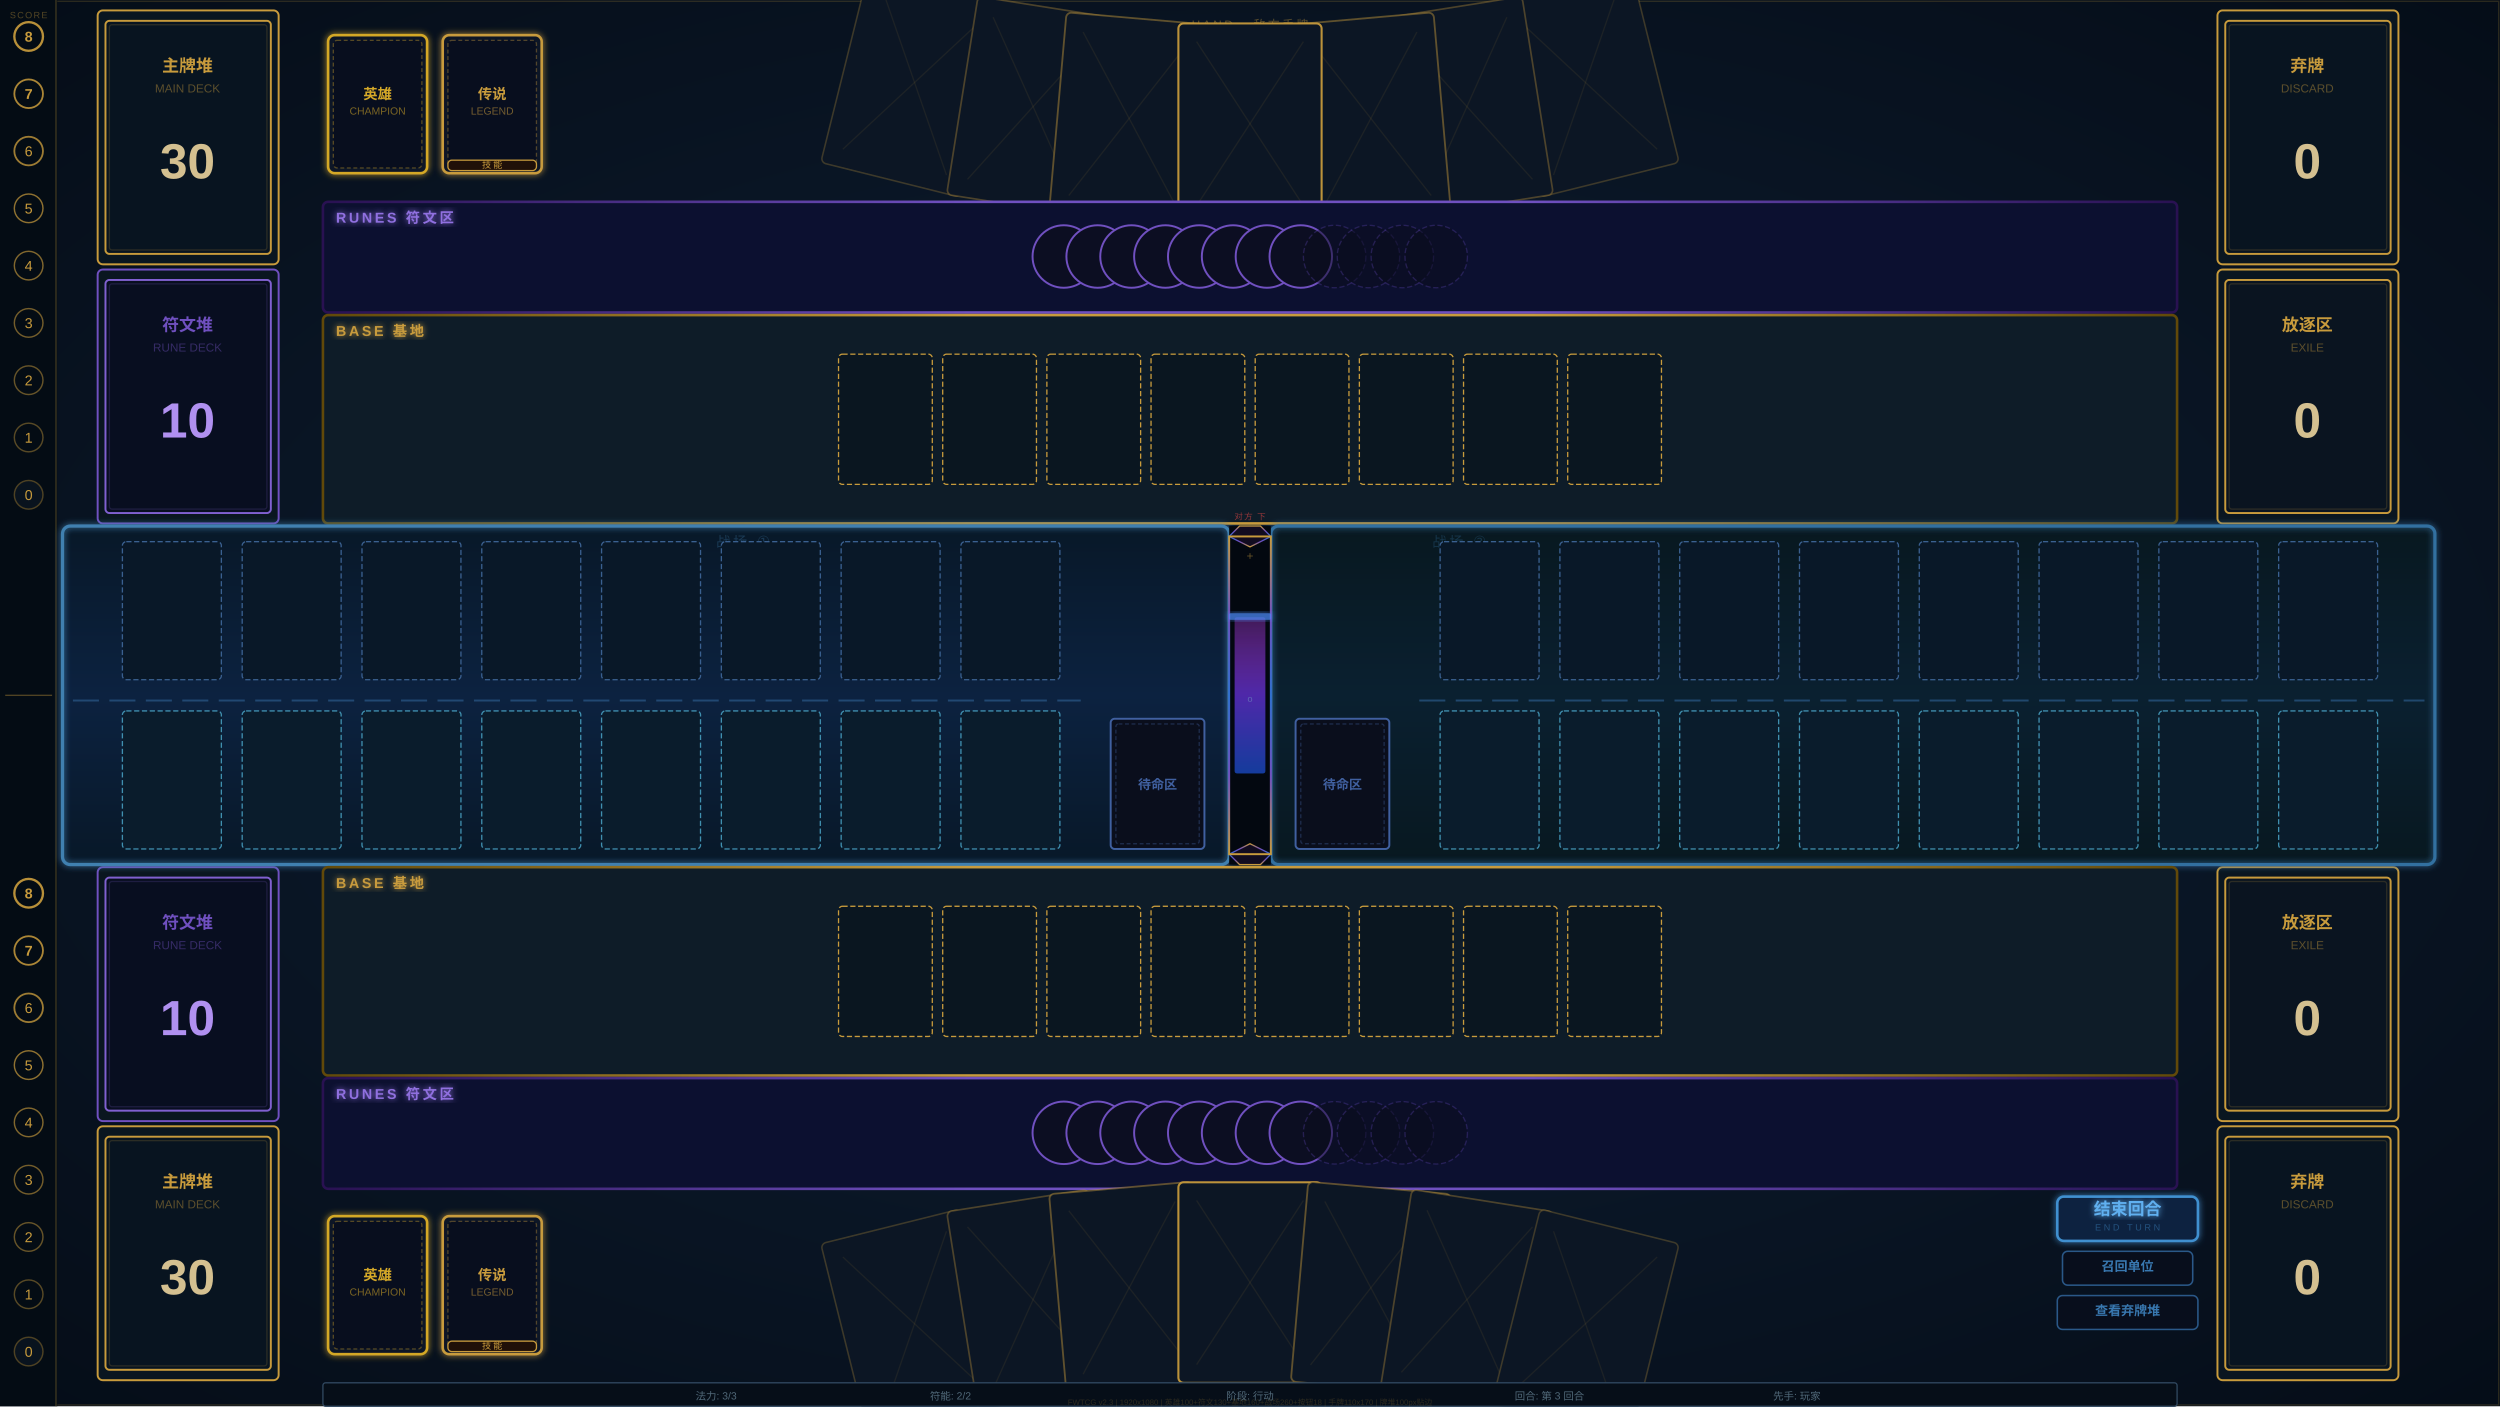
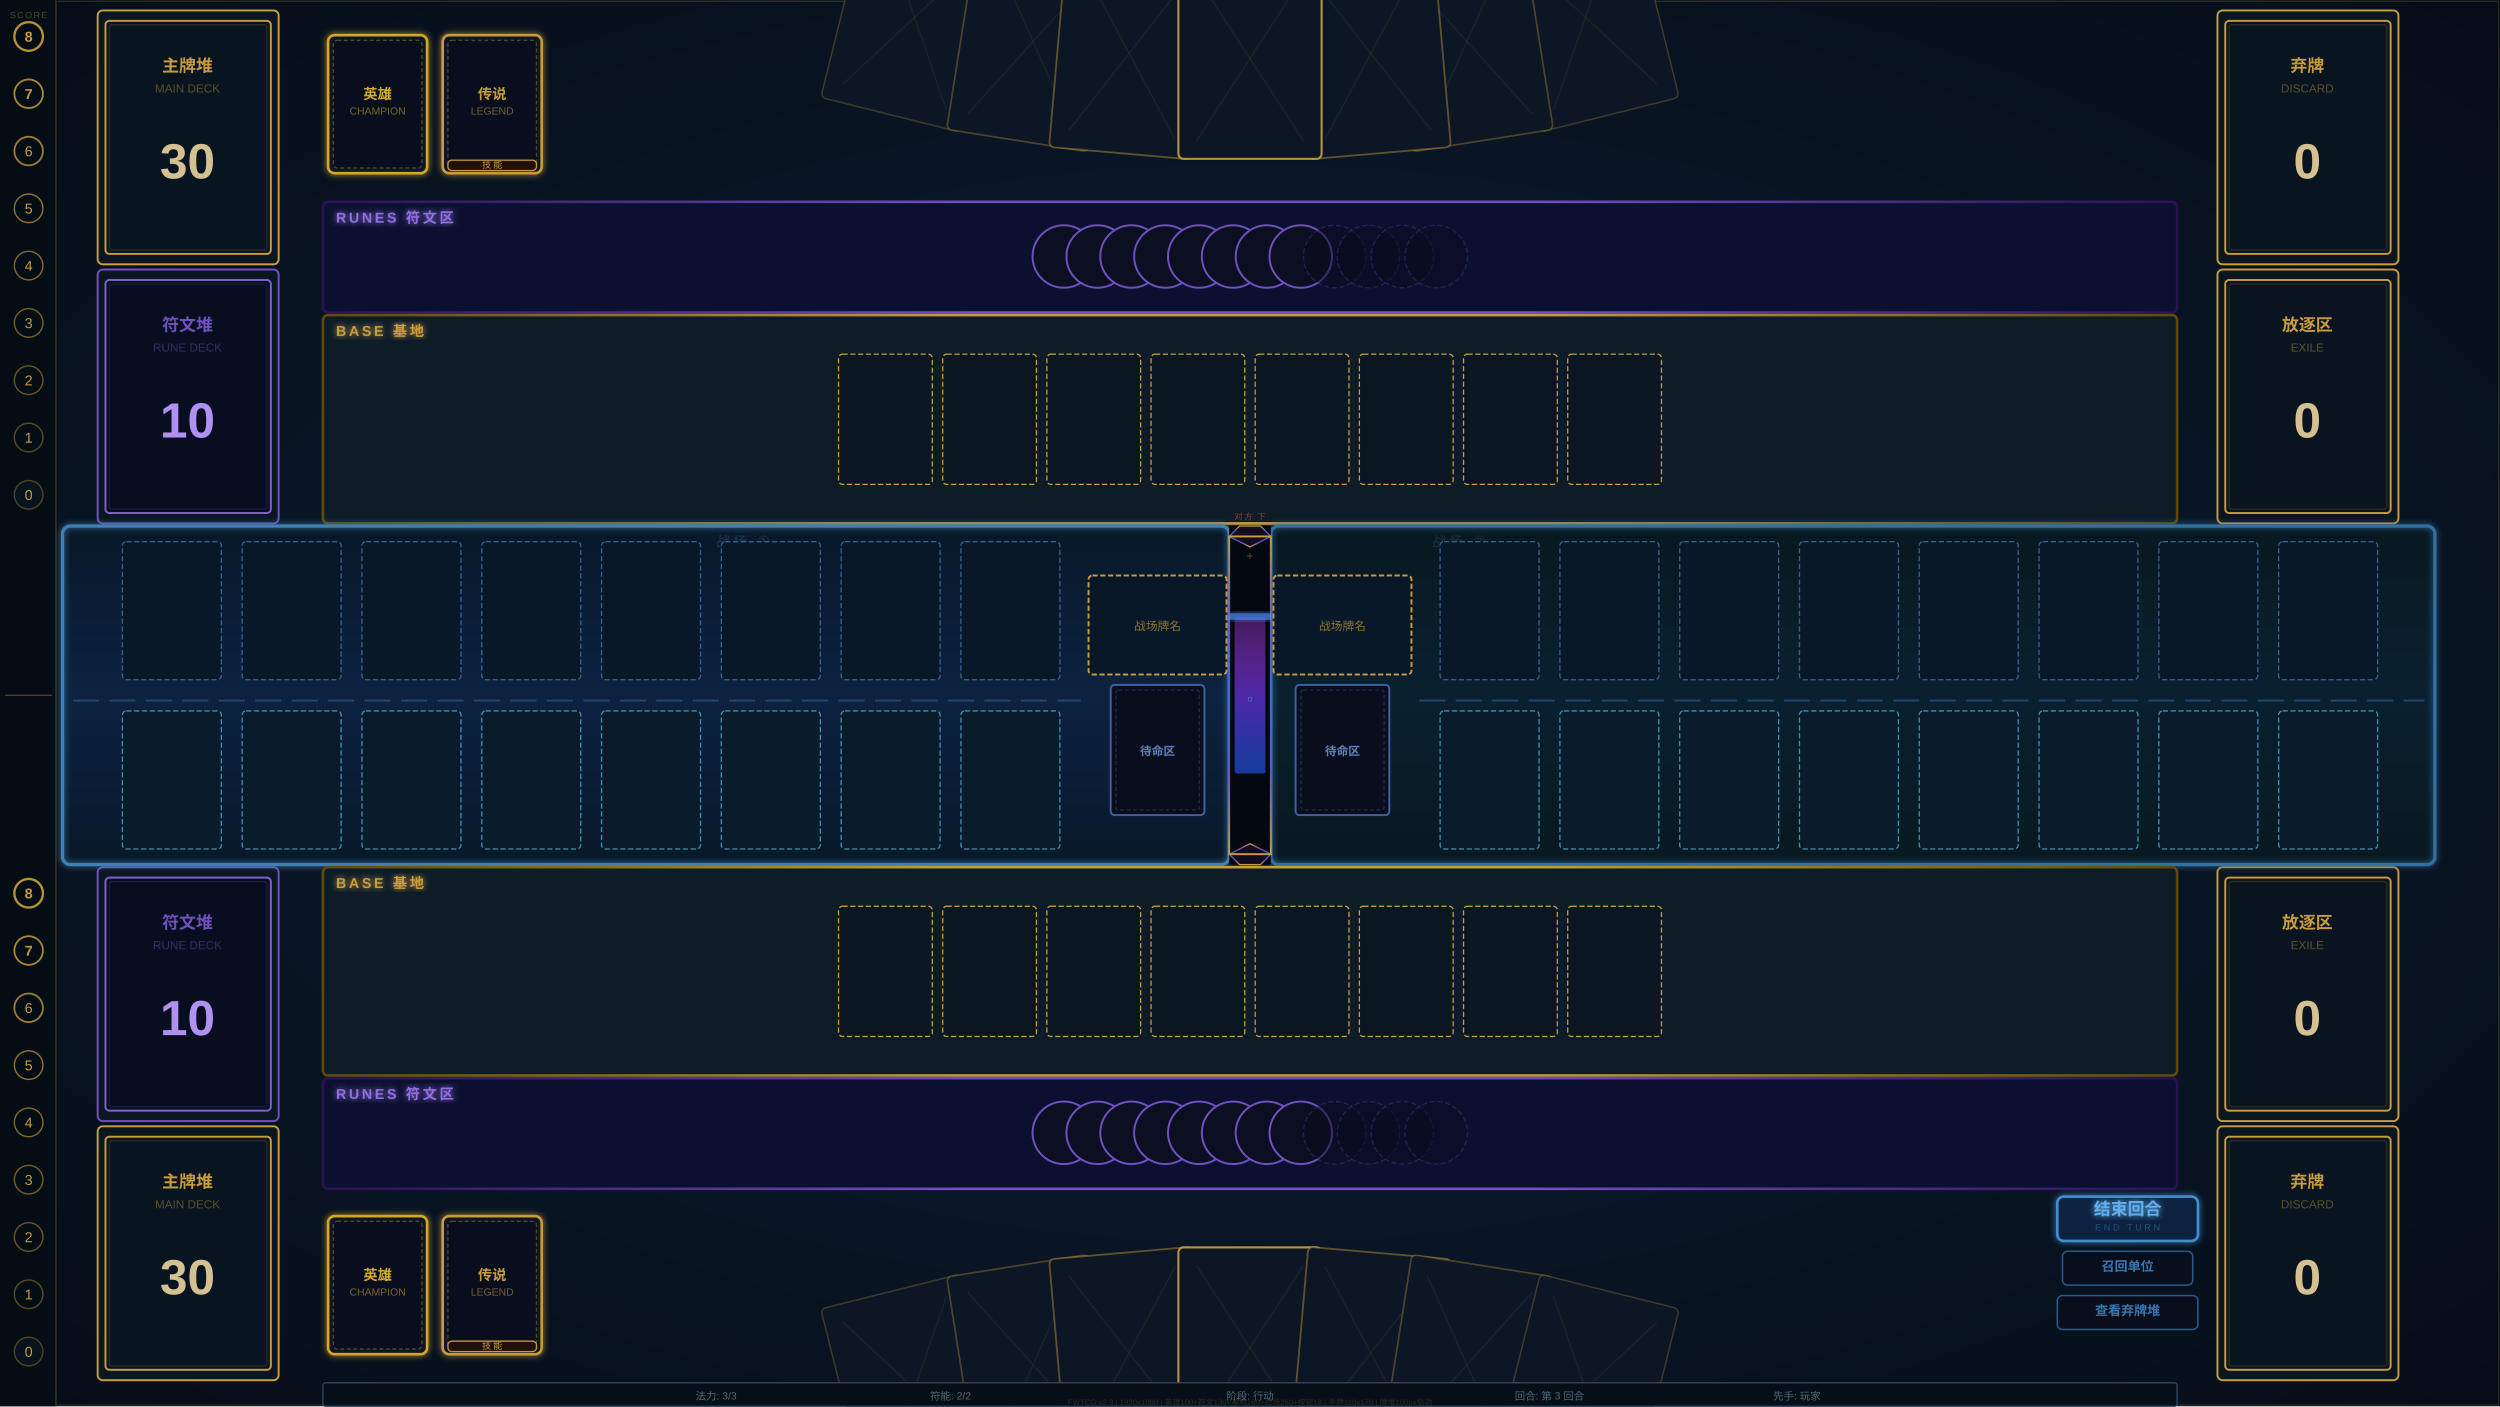
<svg xmlns="http://www.w3.org/2000/svg" width="1920" height="1080" viewBox="0 0 1920 1080">
  <defs>
    <radialGradient id="bg" cx="50%" cy="50%" r="70%">
      <stop offset="0%" stop-color="#0f2035" />
      <stop offset="100%" stop-color="#050d18" />
    </radialGradient>
    <linearGradient id="goldH" x1="0" y1="0" x2="1" y2="0">
      <stop offset="0%" stop-color="#604808" />
      <stop offset="35%" stop-color="#c89b3c" />
      <stop offset="65%" stop-color="#c89b3c" />
      <stop offset="100%" stop-color="#604808" />
    </linearGradient>
    <linearGradient id="purH" x1="0" y1="0" x2="1" y2="0">
      <stop offset="0%" stop-color="#281050" />
      <stop offset="35%" stop-color="#7050c0" />
      <stop offset="65%" stop-color="#7050c0" />
      <stop offset="100%" stop-color="#281050" />
    </linearGradient>
    <linearGradient id="bf0Grad" x1="0" y1="0" x2="0" y2="1">
      <stop offset="0%" stop-color="#081828" />
      <stop offset="50%" stop-color="#0c2240" />
      <stop offset="100%" stop-color="#081828" />
    </linearGradient>
    <linearGradient id="bf1Grad" x1="0" y1="0" x2="0" y2="1">
      <stop offset="0%" stop-color="#081820" />
      <stop offset="50%" stop-color="#0a2030" />
      <stop offset="100%" stop-color="#081820" />
    </linearGradient>
    <filter id="glow" x="-20%" y="-20%" width="140%" height="140%">
      <feGaussianBlur stdDeviation="2.5" result="blur" />
      <feMerge>
        <feMergeNode in="blur" />
        <feMergeNode in="SourceGraphic" />
      </feMerge>
    </filter>
    <filter id="softglow">
      <feGaussianBlur stdDeviation="4" result="blur" />
      <feMerge>
        <feMergeNode in="blur" />
        <feMergeNode in="SourceGraphic" />
      </feMerge>
    </filter>
    <linearGradient id="pillarBorder" x1="0" y1="0" x2="0" y2="1">
      <stop offset="0%" stop-color="#c89b3c" />
      <stop offset="25%" stop-color="#7050c0" />
      <stop offset="50%" stop-color="#3070d0" />
      <stop offset="75%" stop-color="#7050c0" />
      <stop offset="100%" stop-color="#c89b3c" />
    </linearGradient>
    <linearGradient id="pillarFill" x1="0" y1="1" x2="0" y2="0">
      <stop offset="0%" stop-color="#1848c0" />
      <stop offset="50%" stop-color="#6030d0" />
      <stop offset="100%" stop-color="#c040f0" stop-opacity="0.4" />
    </linearGradient>
    <clipPath id="pillarClip">
      <rect x="948" y="404" width="24" height="260" />
    </clipPath>
  </defs>
  <rect width="1920" height="1080" fill="url(#bg)" />
  <g opacity="0.04" transform="translate(960,534)">
    <circle r="240" fill="none" stroke="#4090d0" stroke-width="4" />
    <circle r="170" fill="none" stroke="#4090d0" stroke-width="2" />
    <circle r="90" fill="none" stroke="#4090d0" stroke-width="1" />
    <line x1="-280" y1="0" x2="280" y2="0" stroke="#4090d0" stroke-width="1" />
    <line x1="0" y1="-280" x2="0" y2="280" stroke="#4090d0" stroke-width="1" />
  </g>
  <rect x="1" y="1" width="1918" height="1078" fill="none" stroke="#c89b3c" stroke-width="1" opacity="0.2" />
  <rect x="0" y="0" width="44" height="1080" fill="#040c14" />
  <line x1="43" y1="0" x2="43" y2="1080" stroke="#c89b3c" stroke-width="1" opacity="0.3" />
  <text x="22" y="14" fill="#c89b3c" font-size="7" text-anchor="middle" font-family="Arial" opacity="0.4" letter-spacing="1">SCORE</text>
  <line x1="4" y1="534" x2="40" y2="534" stroke="#c89b3c" stroke-width="1" opacity="0.4" />
  <circle cx="22" cy="28" r="11" fill="none" stroke="#c89b3c" stroke-width="1.8" opacity="0.92" />
  <text x="22" y="32" fill="#c89b3c" font-size="11" text-anchor="middle" font-family="Arial" font-weight="bold">8</text>
  <circle cx="22" cy="72" r="11" fill="none" stroke="#c89b3c" stroke-width="1.4" opacity="0.85" />
  <text x="22" y="76" fill="#c89b3c" font-size="11" text-anchor="middle" font-family="Arial" font-weight="bold">7</text>
  <circle cx="22" cy="116" r="11" fill="none" stroke="#c89b3c" stroke-width="1.4" opacity="0.78" />
  <text x="22" y="120" fill="#c89b3c" font-size="11" text-anchor="middle" font-family="Arial">6</text>
  <circle cx="22" cy="160" r="11" fill="none" stroke="#c89b3c" stroke-width="1.1" opacity="0.71" />
  <text x="22" y="164" fill="#c89b3c" font-size="11" text-anchor="middle" font-family="Arial">5</text>
  <circle cx="22" cy="204" r="11" fill="none" stroke="#c89b3c" stroke-width="1.1" opacity="0.64" />
  <text x="22" y="208" fill="#c89b3c" font-size="11" text-anchor="middle" font-family="Arial">4</text>
  <circle cx="22" cy="248" r="11" fill="none" stroke="#c89b3c" stroke-width="1.1" opacity="0.57" />
  <text x="22" y="252" fill="#c89b3c" font-size="11" text-anchor="middle" font-family="Arial">3</text>
  <circle cx="22" cy="292" r="11" fill="none" stroke="#c89b3c" stroke-width="1.1" opacity="0.50" />
  <text x="22" y="296" fill="#c89b3c" font-size="11" text-anchor="middle" font-family="Arial">2</text>
  <circle cx="22" cy="336" r="11" fill="none" stroke="#c89b3c" stroke-width="1.1" opacity="0.43" />
  <text x="22" y="340" fill="#c89b3c" font-size="11" text-anchor="middle" font-family="Arial">1</text>
  <circle cx="22" cy="380" r="11" fill="#132030" stroke="#c89b3c" stroke-width="1.1" opacity="0.38" />
  <text x="22" y="384" fill="#c89b3c" font-size="11" text-anchor="middle" font-family="Arial">0</text>
  <circle cx="22" cy="686" r="11" fill="none" stroke="#c89b3c" stroke-width="1.8" opacity="0.92" />
  <text x="22" y="690" fill="#c89b3c" font-size="11" text-anchor="middle" font-family="Arial" font-weight="bold">8</text>
  <circle cx="22" cy="730" r="11" fill="none" stroke="#c89b3c" stroke-width="1.4" opacity="0.85" />
  <text x="22" y="734" fill="#c89b3c" font-size="11" text-anchor="middle" font-family="Arial" font-weight="bold">7</text>
  <circle cx="22" cy="774" r="11" fill="none" stroke="#c89b3c" stroke-width="1.4" opacity="0.78" />
  <text x="22" y="778" fill="#c89b3c" font-size="11" text-anchor="middle" font-family="Arial">6</text>
  <circle cx="22" cy="818" r="11" fill="none" stroke="#c89b3c" stroke-width="1.1" opacity="0.71" />
  <text x="22" y="822" fill="#c89b3c" font-size="11" text-anchor="middle" font-family="Arial">5</text>
  <circle cx="22" cy="862" r="11" fill="none" stroke="#c89b3c" stroke-width="1.1" opacity="0.64" />
  <text x="22" y="866" fill="#c89b3c" font-size="11" text-anchor="middle" font-family="Arial">4</text>
  <circle cx="22" cy="906" r="11" fill="none" stroke="#c89b3c" stroke-width="1.1" opacity="0.57" />
  <text x="22" y="910" fill="#c89b3c" font-size="11" text-anchor="middle" font-family="Arial">3</text>
  <circle cx="22" cy="950" r="11" fill="none" stroke="#c89b3c" stroke-width="1.1" opacity="0.50" />
  <text x="22" y="954" fill="#c89b3c" font-size="11" text-anchor="middle" font-family="Arial">2</text>
  <circle cx="22" cy="994" r="11" fill="none" stroke="#c89b3c" stroke-width="1.1" opacity="0.43" />
  <text x="22" y="998" fill="#c89b3c" font-size="11" text-anchor="middle" font-family="Arial">1</text>
  <circle cx="22" cy="1038" r="11" fill="#132030" stroke="#c89b3c" stroke-width="1.1" opacity="0.38" />
  <text x="22" y="1042" fill="#c89b3c" font-size="11" text-anchor="middle" font-family="Arial">0</text>
  <rect x="75" y="8" width="139" height="195" fill="#0a1620" stroke="#c89b3c" stroke-width="1.5" rx="4" />
  <rect x="81" y="16" width="127" height="179" fill="#081420" stroke="#c89b3c" stroke-width="1.5" rx="3" />
  <rect x="84" y="19" width="121" height="173" fill="none" stroke="#c89b3c30" stroke-width="1" rx="2" />
  <text x="144" y="55" fill="#c89b3c" font-size="13" font-family="Arial" font-weight="bold" text-anchor="middle">主牌堆</text>
  <text x="144" y="71" fill="#c89b3c70" font-size="9" font-family="Arial" text-anchor="middle">MAIN DECK</text>
  <text x="144" y="137" fill="#d4c090" font-size="38" font-family="Arial" font-weight="bold" text-anchor="middle">30</text>
  <rect x="75" y="207" width="139" height="195" fill="#0a1620" stroke="#7050c0" stroke-width="1.5" rx="4" />
  <rect x="81" y="215" width="127" height="179" fill="#080e20" stroke="#8060d0" stroke-width="1.5" rx="3" />
  <rect x="84" y="218" width="121" height="173" fill="none" stroke="#8060d030" stroke-width="1" rx="2" />
  <text x="144" y="254" fill="#7050c0" font-size="13" font-family="Arial" font-weight="bold" text-anchor="middle">符文堆</text>
  <text x="144" y="270" fill="#7050c070" font-size="9" font-family="Arial" text-anchor="middle">RUNE DECK</text>
  <text x="144" y="336" fill="#b090f0" font-size="38" font-family="Arial" font-weight="bold" text-anchor="middle">10</text>
  <rect x="75" y="666" width="139" height="195" fill="#0a1620" stroke="#7050c0" stroke-width="1.5" rx="4" />
  <rect x="81" y="674" width="127" height="179" fill="#080e20" stroke="#8060d0" stroke-width="1.5" rx="3" />
  <rect x="84" y="677" width="121" height="173" fill="none" stroke="#8060d030" stroke-width="1" rx="2" />
  <text x="144" y="713" fill="#7050c0" font-size="13" font-family="Arial" font-weight="bold" text-anchor="middle">符文堆</text>
  <text x="144" y="729" fill="#7050c070" font-size="9" font-family="Arial" text-anchor="middle">RUNE DECK</text>
  <text x="144" y="795" fill="#b090f0" font-size="38" font-family="Arial" font-weight="bold" text-anchor="middle">10</text>
  <rect x="75" y="865" width="139" height="195" fill="#0a1620" stroke="#c89b3c" stroke-width="1.5" rx="4" />
  <rect x="81" y="873" width="127" height="179" fill="#081420" stroke="#c89b3c" stroke-width="1.5" rx="3" />
  <rect x="84" y="876" width="121" height="173" fill="none" stroke="#c89b3c30" stroke-width="1" rx="2" />
  <text x="144" y="912" fill="#c89b3c" font-size="13" font-family="Arial" font-weight="bold" text-anchor="middle">主牌堆</text>
  <text x="144" y="928" fill="#c89b3c70" font-size="9" font-family="Arial" text-anchor="middle">MAIN DECK</text>
  <text x="144" y="994" fill="#d4c090" font-size="38" font-family="Arial" font-weight="bold" text-anchor="middle">30</text>
  <rect x="1703" y="8" width="139" height="195" fill="#0a1620" stroke="#c89b3c" stroke-width="1.5" rx="4" />
  <rect x="1709" y="16" width="127" height="179" fill="#081420" stroke="#c89b3c" stroke-width="1.5" rx="3" />
  <rect x="1712" y="19" width="121" height="173" fill="none" stroke="#c89b3c30" stroke-width="1" rx="2" />
  <text x="1772" y="55" fill="#c89b3c" font-size="13" font-family="Arial" font-weight="bold" text-anchor="middle">弃牌</text>
  <text x="1772" y="71" fill="#c89b3c70" font-size="9" font-family="Arial" text-anchor="middle">DISCARD</text>
  <text x="1772" y="137" fill="#d4c090" font-size="38" font-family="Arial" font-weight="bold" text-anchor="middle">0</text>
  <rect x="1703" y="207" width="139" height="195" fill="#0a1620" stroke="#c89b3c" stroke-width="1.5" rx="4" />
  <rect x="1709" y="215" width="127" height="179" fill="#0a1420" stroke="#c89b3c" stroke-width="1.5" rx="3" />
  <rect x="1712" y="218" width="121" height="173" fill="none" stroke="#c89b3c30" stroke-width="1" rx="2" />
  <text x="1772" y="254" fill="#c89b3c" font-size="13" font-family="Arial" font-weight="bold" text-anchor="middle">放逐区</text>
  <text x="1772" y="270" fill="#c89b3c70" font-size="9" font-family="Arial" text-anchor="middle">EXILE</text>
  <text x="1772" y="336" fill="#d4c090" font-size="38" font-family="Arial" font-weight="bold" text-anchor="middle">0</text>
  <rect x="1703" y="666" width="139" height="195" fill="#0a1620" stroke="#c89b3c" stroke-width="1.5" rx="4" />
  <rect x="1709" y="674" width="127" height="179" fill="#0a1420" stroke="#c89b3c" stroke-width="1.5" rx="3" />
  <rect x="1712" y="677" width="121" height="173" fill="none" stroke="#c89b3c30" stroke-width="1" rx="2" />
  <text x="1772" y="713" fill="#c89b3c" font-size="13" font-family="Arial" font-weight="bold" text-anchor="middle">放逐区</text>
  <text x="1772" y="729" fill="#c89b3c70" font-size="9" font-family="Arial" text-anchor="middle">EXILE</text>
  <text x="1772" y="795" fill="#d4c090" font-size="38" font-family="Arial" font-weight="bold" text-anchor="middle">0</text>
  <rect x="1703" y="865" width="139" height="195" fill="#0a1620" stroke="#c89b3c" stroke-width="1.5" rx="4" />
  <rect x="1709" y="873" width="127" height="179" fill="#081420" stroke="#c89b3c" stroke-width="1.5" rx="3" />
  <rect x="1712" y="876" width="121" height="173" fill="none" stroke="#c89b3c30" stroke-width="1" rx="2" />
  <text x="1772" y="912" fill="#c89b3c" font-size="13" font-family="Arial" font-weight="bold" text-anchor="middle">弃牌</text>
  <text x="1772" y="928" fill="#c89b3c70" font-size="9" font-family="Arial" text-anchor="middle">DISCARD</text>
  <text x="1772" y="994" fill="#d4c090" font-size="38" font-family="Arial" font-weight="bold" text-anchor="middle">0</text>
  <rect x="252" y="27" width="76" height="106" fill="#101828" stroke="#d4a828" stroke-width="2" rx="5" filter="url(#glow)" />
  <rect x="256" y="31" width="68" height="98" fill="#080e1e" stroke="#d4a82860" stroke-width="1" rx="3" stroke-dasharray="3,2" />
  <text x="290" y="76" fill="#d4a828" font-size="11" font-family="Arial" font-weight="bold" text-anchor="middle">英雄</text>
  <text x="290" y="88" fill="#d4a82890" font-size="8" font-family="Arial" text-anchor="middle">CHAMPION</text>
  <rect x="340" y="27" width="76" height="106" fill="#101828" stroke="#c89b3c" stroke-width="2" rx="5" filter="url(#glow)" />
  <rect x="344" y="31" width="68" height="98" fill="#080e1e" stroke="#c89b3c60" stroke-width="1" rx="3" stroke-dasharray="3,2" />
  <text x="378" y="76" fill="#c89b3c" font-size="11" font-family="Arial" font-weight="bold" text-anchor="middle">传说</text>
  <text x="378" y="88" fill="#c89b3c90" font-size="8" font-family="Arial" text-anchor="middle">LEGEND</text>
  <rect x="344" y="123" width="68" height="8" fill="#201008" stroke="#c89b3c" stroke-width="1" rx="3" />
  <text x="378" y="129" fill="#c89b3c" font-size="7" text-anchor="middle" font-family="Arial">技 能</text>
  <text x="960" y="22" fill="#c89b3c" font-size="9" text-anchor="middle" font-family="Arial" opacity="0.45" letter-spacing="2">HAND · 敌方手牌</text>
-   <g transform="rotate(14, 960, -970)">
-     <rect x="905" y="18" width="110" height="154" fill="#0c1624" stroke="#c89b3c45" stroke-width="1.2" rx="4" />
-     <line x1="919" y1="32" x2="1001" y2="158" stroke="#c89b3c18" stroke-width="1" />
-     <line x1="1001" y1="32" x2="919" y2="158" stroke="#c89b3c18" stroke-width="1" />
-   </g>
-   <g transform="rotate(-14, 960, -970)">
-     <rect x="905" y="18" width="110" height="154" fill="#0c1624" stroke="#c89b3c45" stroke-width="1.2" rx="4" />
-     <line x1="919" y1="32" x2="1001" y2="158" stroke="#c89b3c18" stroke-width="1" />
-     <line x1="1001" y1="32" x2="919" y2="158" stroke="#c89b3c18" stroke-width="1" />
-   </g>
-   <g transform="rotate(9, 960, -970)">
-     <rect x="905" y="18" width="110" height="154" fill="#0c1624" stroke="#c89b3c58" stroke-width="1.3" rx="4" />
-     <line x1="919" y1="32" x2="1001" y2="158" stroke="#c89b3c18" stroke-width="1" />
-     <line x1="1001" y1="32" x2="919" y2="158" stroke="#c89b3c18" stroke-width="1" />
-   </g>
-   <g transform="rotate(-9, 960, -970)">
-     <rect x="905" y="18" width="110" height="154" fill="#0c1624" stroke="#c89b3c58" stroke-width="1.3" rx="4" />
-     <line x1="919" y1="32" x2="1001" y2="158" stroke="#c89b3c18" stroke-width="1" />
-     <line x1="1001" y1="32" x2="919" y2="158" stroke="#c89b3c18" stroke-width="1" />
-   </g>
-   <g transform="rotate(5, 960, -970)">
-     <rect x="905" y="18" width="110" height="154" fill="#0c1624" stroke="#c89b3c72" stroke-width="1.4" rx="4" />
-     <line x1="919" y1="32" x2="1001" y2="158" stroke="#c89b3c18" stroke-width="1" />
-     <line x1="1001" y1="32" x2="919" y2="158" stroke="#c89b3c18" stroke-width="1" />
-   </g>
-   <g transform="rotate(-5, 960, -970)">
-     <rect x="905" y="18" width="110" height="154" fill="#0c1624" stroke="#c89b3c72" stroke-width="1.4" rx="4" />
-     <line x1="919" y1="32" x2="1001" y2="158" stroke="#c89b3c18" stroke-width="1" />
-     <line x1="1001" y1="32" x2="919" y2="158" stroke="#c89b3c18" stroke-width="1" />
-   </g>
-   <g transform="rotate(0, 960, -970)">
-     <rect x="905" y="18" width="110" height="154" fill="#0c1624" stroke="#c89b3cee" stroke-width="1.6" rx="4" />
-     <line x1="919" y1="32" x2="1001" y2="158" stroke="#c89b3c18" stroke-width="1" />
-     <line x1="1001" y1="32" x2="919" y2="158" stroke="#c89b3c18" stroke-width="1" />
+   <g transform="rotate(14, 960, -1020)">
+     <rect x="905" y="-32" width="110" height="154" fill="#0c1624" stroke="#c89b3c45" stroke-width="1.2" rx="4" />
+     <line x1="919" y1="-18" x2="1001" y2="108" stroke="#c89b3c18" stroke-width="1" />
+     <line x1="1001" y1="-18" x2="919" y2="108" stroke="#c89b3c18" stroke-width="1" />
+   </g>
+   <g transform="rotate(-14, 960, -1020)">
+     <rect x="905" y="-32" width="110" height="154" fill="#0c1624" stroke="#c89b3c45" stroke-width="1.2" rx="4" />
+     <line x1="919" y1="-18" x2="1001" y2="108" stroke="#c89b3c18" stroke-width="1" />
+     <line x1="1001" y1="-18" x2="919" y2="108" stroke="#c89b3c18" stroke-width="1" />
+   </g>
+   <g transform="rotate(9, 960, -1020)">
+     <rect x="905" y="-32" width="110" height="154" fill="#0c1624" stroke="#c89b3c58" stroke-width="1.3" rx="4" />
+     <line x1="919" y1="-18" x2="1001" y2="108" stroke="#c89b3c18" stroke-width="1" />
+     <line x1="1001" y1="-18" x2="919" y2="108" stroke="#c89b3c18" stroke-width="1" />
+   </g>
+   <g transform="rotate(-9, 960, -1020)">
+     <rect x="905" y="-32" width="110" height="154" fill="#0c1624" stroke="#c89b3c58" stroke-width="1.3" rx="4" />
+     <line x1="919" y1="-18" x2="1001" y2="108" stroke="#c89b3c18" stroke-width="1" />
+     <line x1="1001" y1="-18" x2="919" y2="108" stroke="#c89b3c18" stroke-width="1" />
+   </g>
+   <g transform="rotate(5, 960, -1020)">
+     <rect x="905" y="-32" width="110" height="154" fill="#0c1624" stroke="#c89b3c72" stroke-width="1.4" rx="4" />
+     <line x1="919" y1="-18" x2="1001" y2="108" stroke="#c89b3c18" stroke-width="1" />
+     <line x1="1001" y1="-18" x2="919" y2="108" stroke="#c89b3c18" stroke-width="1" />
+   </g>
+   <g transform="rotate(-5, 960, -1020)">
+     <rect x="905" y="-32" width="110" height="154" fill="#0c1624" stroke="#c89b3c72" stroke-width="1.4" rx="4" />
+     <line x1="919" y1="-18" x2="1001" y2="108" stroke="#c89b3c18" stroke-width="1" />
+     <line x1="1001" y1="-18" x2="919" y2="108" stroke="#c89b3c18" stroke-width="1" />
+   </g>
+   <g transform="rotate(0, 960, -1020)">
+     <rect x="905" y="-32" width="110" height="154" fill="#0c1624" stroke="#c89b3cee" stroke-width="1.6" rx="4" />
+     <line x1="919" y1="-18" x2="1001" y2="108" stroke="#c89b3c18" stroke-width="1" />
+     <line x1="1001" y1="-18" x2="919" y2="108" stroke="#c89b3c18" stroke-width="1" />
  </g>
  <rect x="248" y="155" width="1424" height="85" fill="#0c1030" rx="4" />
  <rect x="248" y="155" width="1424" height="85" fill="none" stroke="url(#purH)" stroke-width="2" rx="4" />
  <text x="258" y="171" fill="#9070e0" font-size="11" font-family="Arial" font-weight="bold" letter-spacing="2" filter="url(#glow)">RUNES  符文区</text>
  <circle cx="817" cy="197" r="24" fill="#0c0e22" stroke="#7050c0" stroke-width="1.5" />
  <circle cx="843" cy="197" r="24" fill="#0c0e22" stroke="#7050c0" stroke-width="1.5" />
  <circle cx="869" cy="197" r="24" fill="#0c0e22" stroke="#7050c0" stroke-width="1.5" />
  <circle cx="895" cy="197" r="24" fill="#0c0e22" stroke="#7050c0" stroke-width="1.5" />
  <circle cx="921" cy="197" r="24" fill="#0c0e22" stroke="#7050c0" stroke-width="1.5" />
  <circle cx="947" cy="197" r="24" fill="#0c0e22" stroke="#7050c0" stroke-width="1.5" />
  <circle cx="973" cy="197" r="24" fill="#0c0e22" stroke="#7050c0" stroke-width="1.5" />
  <circle cx="999" cy="197" r="24" fill="#0c0e22" stroke="#7050c0" stroke-width="1.5" />
  <circle cx="1025" cy="197" r="24" fill="#0a0c1c" stroke="#403080" stroke-width="1" stroke-dasharray="4,2" opacity="0.5" />
  <circle cx="1051" cy="197" r="24" fill="#0a0c1c" stroke="#403080" stroke-width="1" stroke-dasharray="4,2" opacity="0.5" />
  <circle cx="1077" cy="197" r="24" fill="#0a0c1c" stroke="#403080" stroke-width="1" stroke-dasharray="4,2" opacity="0.5" />
  <circle cx="1103" cy="197" r="24" fill="#0a0c1c" stroke="#403080" stroke-width="1" stroke-dasharray="4,2" opacity="0.5" />
  <rect x="248" y="242" width="1424" height="160" fill="#0e1c28" rx="4" />
  <rect x="248" y="242" width="1424" height="160" fill="none" stroke="url(#goldH)" stroke-width="2" rx="4" />
  <text x="258" y="258" fill="#c89b3c" font-size="11" font-family="Arial" font-weight="bold" letter-spacing="2" filter="url(#glow)">BASE  基地</text>
  <rect x="644" y="272" width="72" height="100" fill="#0a1620" stroke="#c89b3c" stroke-width="1" rx="3" stroke-dasharray="4,2" />
  <rect x="724" y="272" width="72" height="100" fill="#0a1620" stroke="#c89b3c" stroke-width="1" rx="3" stroke-dasharray="4,2" />
  <rect x="804" y="272" width="72" height="100" fill="#0a1620" stroke="#c89b3c" stroke-width="1" rx="3" stroke-dasharray="4,2" />
  <rect x="884" y="272" width="72" height="100" fill="#0a1620" stroke="#c89b3c" stroke-width="1" rx="3" stroke-dasharray="4,2" />
  <rect x="964" y="272" width="72" height="100" fill="#0a1620" stroke="#c89b3c" stroke-width="1" rx="3" stroke-dasharray="4,2" />
  <rect x="1044" y="272" width="72" height="100" fill="#0a1620" stroke="#c89b3c" stroke-width="1" rx="3" stroke-dasharray="4,2" />
  <rect x="1124" y="272" width="72" height="100" fill="#0a1620" stroke="#c89b3c" stroke-width="1" rx="3" stroke-dasharray="4,2" />
  <rect x="1204" y="272" width="72" height="100" fill="#0a1620" stroke="#c89b3c" stroke-width="1" rx="3" stroke-dasharray="4,2" />
  <rect x="48" y="404" width="896" height="260" fill="url(#bf0Grad)" rx="6" />
  <rect x="48" y="404" width="896" height="260" fill="none" stroke="#4080b0" stroke-width="2.5" rx="6" filter="url(#glow)" />
  <rect x="976" y="404" width="894" height="260" fill="url(#bf1Grad)" rx="6" />
  <rect x="976" y="404" width="894" height="260" fill="none" stroke="#3070a0" stroke-width="2.5" rx="6" filter="url(#glow)" />
  <text x="550" y="420" fill="#4080b050" font-size="11" font-family="Arial" letter-spacing="2">战场 ①</text>
  <text x="1100" y="420" fill="#3070a050" font-size="11" font-family="Arial" letter-spacing="2">战场 ②</text>
-   <rect x="853" y="552" width="72" height="100" fill="#0a0e1c" stroke="#4060a0" stroke-width="1.5" rx="3" />
-   <rect x="857" y="556" width="64" height="92" fill="none" stroke="#4060a060" stroke-width="1" rx="2" stroke-dasharray="3,2" />
-   <text x="889" y="606" fill="#4060a0" font-size="10" text-anchor="middle" font-family="Arial" font-weight="bold">待命区</text>
-   <rect x="995" y="552" width="72" height="100" fill="#0a0e1c" stroke="#4060a0" stroke-width="1.5" rx="3" />
-   <rect x="999" y="556" width="64" height="92" fill="none" stroke="#4060a060" stroke-width="1" rx="2" stroke-dasharray="3,2" />
-   <text x="1031" y="606" fill="#4060a0" font-size="10" text-anchor="middle" font-family="Arial" font-weight="bold">待命区</text>
  <line x1="56" y1="538" x2="830" y2="538" stroke="#2a5888" stroke-width="1.5" stroke-dasharray="20,8" opacity="0.7" />
  <line x1="1090" y1="538" x2="1862" y2="538" stroke="#2a5888" stroke-width="1.5" stroke-dasharray="20,8" opacity="0.7" />
  <rect x="94" y="416" width="76" height="106" fill="#091828" stroke="#3a6090" stroke-width="1" rx="3" stroke-dasharray="4,2" />
  <rect x="94" y="546" width="76" height="106" fill="#0a1c2c" stroke="#4090b0" stroke-width="1" rx="3" stroke-dasharray="4,2" />
  <rect x="186" y="416" width="76" height="106" fill="#091828" stroke="#3a6090" stroke-width="1" rx="3" stroke-dasharray="4,2" />
  <rect x="186" y="546" width="76" height="106" fill="#0a1c2c" stroke="#4090b0" stroke-width="1" rx="3" stroke-dasharray="4,2" />
  <rect x="278" y="416" width="76" height="106" fill="#091828" stroke="#3a6090" stroke-width="1" rx="3" stroke-dasharray="4,2" />
  <rect x="278" y="546" width="76" height="106" fill="#0a1c2c" stroke="#4090b0" stroke-width="1" rx="3" stroke-dasharray="4,2" />
  <rect x="370" y="416" width="76" height="106" fill="#091828" stroke="#3a6090" stroke-width="1" rx="3" stroke-dasharray="4,2" />
  <rect x="370" y="546" width="76" height="106" fill="#0a1c2c" stroke="#4090b0" stroke-width="1" rx="3" stroke-dasharray="4,2" />
  <rect x="462" y="416" width="76" height="106" fill="#091828" stroke="#3a6090" stroke-width="1" rx="3" stroke-dasharray="4,2" />
  <rect x="462" y="546" width="76" height="106" fill="#0a1c2c" stroke="#4090b0" stroke-width="1" rx="3" stroke-dasharray="4,2" />
  <rect x="554" y="416" width="76" height="106" fill="#091828" stroke="#3a6090" stroke-width="1" rx="3" stroke-dasharray="4,2" />
  <rect x="554" y="546" width="76" height="106" fill="#0a1c2c" stroke="#4090b0" stroke-width="1" rx="3" stroke-dasharray="4,2" />
  <rect x="646" y="416" width="76" height="106" fill="#091828" stroke="#3a6090" stroke-width="1" rx="3" stroke-dasharray="4,2" />
  <rect x="646" y="546" width="76" height="106" fill="#0a1c2c" stroke="#4090b0" stroke-width="1" rx="3" stroke-dasharray="4,2" />
  <rect x="738" y="416" width="76" height="106" fill="#091828" stroke="#3a6090" stroke-width="1" rx="3" stroke-dasharray="4,2" />
  <rect x="738" y="546" width="76" height="106" fill="#0a1c2c" stroke="#4090b0" stroke-width="1" rx="3" stroke-dasharray="4,2" />
  <rect x="1106" y="416" width="76" height="106" fill="#091828" stroke="#3a6090" stroke-width="1" rx="3" stroke-dasharray="4,2" />
  <rect x="1106" y="546" width="76" height="106" fill="#0a1c2c" stroke="#4090b0" stroke-width="1" rx="3" stroke-dasharray="4,2" />
  <rect x="1198" y="416" width="76" height="106" fill="#091828" stroke="#3a6090" stroke-width="1" rx="3" stroke-dasharray="4,2" />
  <rect x="1198" y="546" width="76" height="106" fill="#0a1c2c" stroke="#4090b0" stroke-width="1" rx="3" stroke-dasharray="4,2" />
  <rect x="1290" y="416" width="76" height="106" fill="#091828" stroke="#3a6090" stroke-width="1" rx="3" stroke-dasharray="4,2" />
  <rect x="1290" y="546" width="76" height="106" fill="#0a1c2c" stroke="#4090b0" stroke-width="1" rx="3" stroke-dasharray="4,2" />
  <rect x="1382" y="416" width="76" height="106" fill="#091828" stroke="#3a6090" stroke-width="1" rx="3" stroke-dasharray="4,2" />
  <rect x="1382" y="546" width="76" height="106" fill="#0a1c2c" stroke="#4090b0" stroke-width="1" rx="3" stroke-dasharray="4,2" />
  <rect x="1474" y="416" width="76" height="106" fill="#091828" stroke="#3a6090" stroke-width="1" rx="3" stroke-dasharray="4,2" />
  <rect x="1474" y="546" width="76" height="106" fill="#0a1c2c" stroke="#4090b0" stroke-width="1" rx="3" stroke-dasharray="4,2" />
  <rect x="1566" y="416" width="76" height="106" fill="#091828" stroke="#3a6090" stroke-width="1" rx="3" stroke-dasharray="4,2" />
  <rect x="1566" y="546" width="76" height="106" fill="#0a1c2c" stroke="#4090b0" stroke-width="1" rx="3" stroke-dasharray="4,2" />
  <rect x="1658" y="416" width="76" height="106" fill="#091828" stroke="#3a6090" stroke-width="1" rx="3" stroke-dasharray="4,2" />
  <rect x="1658" y="546" width="76" height="106" fill="#0a1c2c" stroke="#4090b0" stroke-width="1" rx="3" stroke-dasharray="4,2" />
  <rect x="1750" y="416" width="76" height="106" fill="#091828" stroke="#3a6090" stroke-width="1" rx="3" stroke-dasharray="4,2" />
  <rect x="1750" y="546" width="76" height="106" fill="#0a1c2c" stroke="#4090b0" stroke-width="1" rx="3" stroke-dasharray="4,2" />
+   <rect x="836" y="442" width="106" height="76" fill="#091828" stroke="#c89b3c" stroke-width="1.5" rx="3" stroke-dasharray="4,2" />
+   <text x="889" y="484" fill="#c89b3c" font-size="9" text-anchor="middle" font-family="Arial" opacity="0.7">战场牌名</text>
+   <rect x="853" y="526" width="72" height="100" fill="#0a0e1c" stroke="#4060a0" stroke-width="1.5" rx="3" />
+   <rect x="857" y="530" width="64" height="92" fill="none" stroke="#4060a060" stroke-width="1" rx="2" stroke-dasharray="3,2" />
+   <text x="889" y="580" fill="#6080c0" font-size="9" text-anchor="middle" font-family="Arial" font-weight="bold">待命区</text>
+   <rect x="978" y="442" width="106" height="76" fill="#091828" stroke="#c89b3c" stroke-width="1.5" rx="3" stroke-dasharray="4,2" />
+   <text x="1031" y="484" fill="#c89b3c" font-size="9" text-anchor="middle" font-family="Arial" opacity="0.7">战场牌名</text>
+   <rect x="995" y="526" width="72" height="100" fill="#0a0e1c" stroke="#4060a0" stroke-width="1.5" rx="3" />
+   <rect x="999" y="530" width="64" height="92" fill="none" stroke="#4060a060" stroke-width="1" rx="2" stroke-dasharray="3,2" />
+   <text x="1031" y="580" fill="#6080c0" font-size="9" text-anchor="middle" font-family="Arial" font-weight="bold">待命区</text>
  <rect x="944" y="404" width="32" height="260" fill="#030810" />
  <polygon points="952,404 968,404 976,412 960,420 944,412" fill="#120c20" stroke="url(#pillarBorder)" stroke-width="1" />
  <polygon points="952,664 968,664 976,656 960,648 944,656" fill="#120c20" stroke="url(#pillarBorder)" stroke-width="1" />
  <rect x="944" y="412" width="32" height="244" fill="none" stroke="url(#pillarBorder)" stroke-width="1.5" />
  <rect x="948" y="474" width="24" height="120" fill="url(#pillarFill)" clip-path="url(#pillarClip)" opacity="0.8" rx="2" />
  <rect x="944" y="471" width="32" height="5" fill="#5090ff" opacity="0.7" rx="1" filter="url(#glow)" />
  <text x="960" y="430" fill="#c89b3c" font-size="9" text-anchor="middle" font-family="Arial" opacity="0.5">+</text>
  <text x="960" y="539" fill="#7090c0" font-size="7" text-anchor="middle" font-family="Arial" opacity="0.6">o</text>
  <text x="960" y="399" fill="#c84040" font-size="6.5" text-anchor="middle" font-family="Arial" opacity="0.7" letter-spacing="1">对方 下</text>
  <text x="960" y="674" fill="#40c070" font-size="6.5" text-anchor="middle" font-family="Arial" opacity="0.7" letter-spacing="1">我方 上</text>
  <rect x="248" y="666" width="1424" height="160" fill="#0e1c28" rx="4" />
  <rect x="248" y="666" width="1424" height="160" fill="none" stroke="url(#goldH)" stroke-width="2" rx="4" />
  <text x="258" y="682" fill="#c89b3c" font-size="11" font-family="Arial" font-weight="bold" letter-spacing="2" filter="url(#glow)">BASE  基地</text>
  <rect x="644" y="696" width="72" height="100" fill="#0a1620" stroke="#c89b3c" stroke-width="1" rx="3" stroke-dasharray="4,2" />
  <rect x="724" y="696" width="72" height="100" fill="#0a1620" stroke="#c89b3c" stroke-width="1" rx="3" stroke-dasharray="4,2" />
  <rect x="804" y="696" width="72" height="100" fill="#0a1620" stroke="#c89b3c" stroke-width="1" rx="3" stroke-dasharray="4,2" />
  <rect x="884" y="696" width="72" height="100" fill="#0a1620" stroke="#c89b3c" stroke-width="1" rx="3" stroke-dasharray="4,2" />
  <rect x="964" y="696" width="72" height="100" fill="#0a1620" stroke="#c89b3c" stroke-width="1" rx="3" stroke-dasharray="4,2" />
  <rect x="1044" y="696" width="72" height="100" fill="#0a1620" stroke="#c89b3c" stroke-width="1" rx="3" stroke-dasharray="4,2" />
  <rect x="1124" y="696" width="72" height="100" fill="#0a1620" stroke="#c89b3c" stroke-width="1" rx="3" stroke-dasharray="4,2" />
  <rect x="1204" y="696" width="72" height="100" fill="#0a1620" stroke="#c89b3c" stroke-width="1" rx="3" stroke-dasharray="4,2" />
  <rect x="248" y="828" width="1424" height="85" fill="#0c1030" rx="4" />
  <rect x="248" y="828" width="1424" height="85" fill="none" stroke="url(#purH)" stroke-width="2" rx="4" />
  <text x="258" y="844" fill="#9070e0" font-size="11" font-family="Arial" font-weight="bold" letter-spacing="2" filter="url(#glow)">RUNES  符文区</text>
  <circle cx="817" cy="870" r="24" fill="#0c0e22" stroke="#7050c0" stroke-width="1.5" />
  <circle cx="843" cy="870" r="24" fill="#0c0e22" stroke="#7050c0" stroke-width="1.5" />
  <circle cx="869" cy="870" r="24" fill="#0c0e22" stroke="#7050c0" stroke-width="1.5" />
  <circle cx="895" cy="870" r="24" fill="#0c0e22" stroke="#7050c0" stroke-width="1.5" />
  <circle cx="921" cy="870" r="24" fill="#0c0e22" stroke="#7050c0" stroke-width="1.5" />
  <circle cx="947" cy="870" r="24" fill="#0c0e22" stroke="#7050c0" stroke-width="1.5" />
  <circle cx="973" cy="870" r="24" fill="#0c0e22" stroke="#7050c0" stroke-width="1.5" />
  <circle cx="999" cy="870" r="24" fill="#0c0e22" stroke="#7050c0" stroke-width="1.5" />
  <circle cx="1025" cy="870" r="24" fill="#0a0c1c" stroke="#403080" stroke-width="1" stroke-dasharray="4,2" opacity="0.5" />
  <circle cx="1051" cy="870" r="24" fill="#0a0c1c" stroke="#403080" stroke-width="1" stroke-dasharray="4,2" opacity="0.5" />
  <circle cx="1077" cy="870" r="24" fill="#0a0c1c" stroke="#403080" stroke-width="1" stroke-dasharray="4,2" opacity="0.5" />
  <circle cx="1103" cy="870" r="24" fill="#0a0c1c" stroke="#403080" stroke-width="1" stroke-dasharray="4,2" opacity="0.5" />
  <rect x="252" y="934" width="76" height="106" fill="#101828" stroke="#d4a828" stroke-width="2" rx="5" filter="url(#glow)" />
  <rect x="256" y="938" width="68" height="98" fill="#080e1e" stroke="#d4a82860" stroke-width="1" rx="3" stroke-dasharray="3,2" />
  <text x="290" y="983" fill="#d4a828" font-size="11" font-family="Arial" font-weight="bold" text-anchor="middle">英雄</text>
  <text x="290" y="995" fill="#d4a82890" font-size="8" font-family="Arial" text-anchor="middle">CHAMPION</text>
  <rect x="340" y="934" width="76" height="106" fill="#101828" stroke="#c89b3c" stroke-width="2" rx="5" filter="url(#glow)" />
  <rect x="344" y="938" width="68" height="98" fill="#080e1e" stroke="#c89b3c60" stroke-width="1" rx="3" stroke-dasharray="3,2" />
  <text x="378" y="983" fill="#c89b3c" font-size="11" font-family="Arial" font-weight="bold" text-anchor="middle">传说</text>
  <text x="378" y="995" fill="#c89b3c90" font-size="8" font-family="Arial" text-anchor="middle">LEGEND</text>
  <rect x="344" y="1030" width="68" height="8" fill="#201008" stroke="#c89b3c" stroke-width="1" rx="3" />
  <text x="378" y="1036" fill="#c89b3c" font-size="7" text-anchor="middle" font-family="Arial">技 能</text>
  <rect x="1580" y="919" width="108" height="34" fill="#0c2240" stroke="#4090d0" stroke-width="2" rx="5" filter="url(#glow)" />
  <text x="1634" y="933" fill="#60b0f0" font-size="13" text-anchor="middle" font-family="Arial" font-weight="bold" filter="url(#glow)">结束回合</text>
  <text x="1634" y="945" fill="#4090d070" font-size="7" text-anchor="middle" font-family="Arial" letter-spacing="2">END TURN</text>
  <rect x="1584" y="961" width="100" height="26" fill="#080e1c" stroke="#2a5888" stroke-width="1.2" rx="4" />
  <text x="1634" y="976" fill="#3878b0" font-size="10" text-anchor="middle" font-family="Arial" font-weight="bold">召回单位</text>
  <rect x="1580" y="995" width="108" height="26" fill="#080e1c" stroke="#2a5888" stroke-width="1.2" rx="4" />
  <text x="1634" y="1010" fill="#3878b0" font-size="10" text-anchor="middle" font-family="Arial" font-weight="bold">查看弃牌堆</text>
  <text x="960" y="1058" fill="#c89b3c" font-size="9" text-anchor="middle" font-family="Arial" opacity="0.45" letter-spacing="2">HAND · 我方手牌</text>
-   <g transform="rotate(-14, 960, 2050)">
-     <rect x="905" y="908" width="110" height="154" fill="#0c1624" stroke="#c89b3c45" stroke-width="1.2" rx="4" />
-     <line x1="919" y1="922" x2="1001" y2="1048" stroke="#c89b3c18" stroke-width="1" />
-     <line x1="1001" y1="922" x2="919" y2="1048" stroke="#c89b3c18" stroke-width="1" />
-   </g>
-   <g transform="rotate(-9, 960, 2050)">
-     <rect x="905" y="908" width="110" height="154" fill="#0c1624" stroke="#c89b3c58" stroke-width="1.3" rx="4" />
-     <line x1="919" y1="922" x2="1001" y2="1048" stroke="#c89b3c18" stroke-width="1" />
-     <line x1="1001" y1="922" x2="919" y2="1048" stroke="#c89b3c18" stroke-width="1" />
-   </g>
-   <g transform="rotate(-5, 960, 2050)">
-     <rect x="905" y="908" width="110" height="154" fill="#0c1624" stroke="#c89b3c72" stroke-width="1.4" rx="4" />
-     <line x1="919" y1="922" x2="1001" y2="1048" stroke="#c89b3c18" stroke-width="1" />
-     <line x1="1001" y1="922" x2="919" y2="1048" stroke="#c89b3c18" stroke-width="1" />
-   </g>
-   <g transform="rotate(0, 960, 2050)">
-     <rect x="905" y="908" width="110" height="154" fill="#0c1624" stroke="#c89b3cee" stroke-width="1.6" rx="4" />
-     <line x1="919" y1="922" x2="1001" y2="1048" stroke="#c89b3c18" stroke-width="1" />
-     <line x1="1001" y1="922" x2="919" y2="1048" stroke="#c89b3c18" stroke-width="1" />
-   </g>
-   <g transform="rotate(5, 960, 2050)">
-     <rect x="905" y="908" width="110" height="154" fill="#0c1624" stroke="#c89b3c72" stroke-width="1.4" rx="4" />
-     <line x1="919" y1="922" x2="1001" y2="1048" stroke="#c89b3c18" stroke-width="1" />
-     <line x1="1001" y1="922" x2="919" y2="1048" stroke="#c89b3c18" stroke-width="1" />
-   </g>
-   <g transform="rotate(9, 960, 2050)">
-     <rect x="905" y="908" width="110" height="154" fill="#0c1624" stroke="#c89b3c58" stroke-width="1.3" rx="4" />
-     <line x1="919" y1="922" x2="1001" y2="1048" stroke="#c89b3c18" stroke-width="1" />
-     <line x1="1001" y1="922" x2="919" y2="1048" stroke="#c89b3c18" stroke-width="1" />
-   </g>
-   <g transform="rotate(14, 960, 2050)">
-     <rect x="905" y="908" width="110" height="154" fill="#0c1624" stroke="#c89b3c45" stroke-width="1.2" rx="4" />
-     <line x1="919" y1="922" x2="1001" y2="1048" stroke="#c89b3c18" stroke-width="1" />
-     <line x1="1001" y1="922" x2="919" y2="1048" stroke="#c89b3c18" stroke-width="1" />
+   <g transform="rotate(-14, 960, 2100)">
+     <rect x="905" y="958" width="110" height="154" fill="#0c1624" stroke="#c89b3c45" stroke-width="1.2" rx="4" />
+     <line x1="919" y1="972" x2="1001" y2="1098" stroke="#c89b3c18" stroke-width="1" />
+     <line x1="1001" y1="972" x2="919" y2="1098" stroke="#c89b3c18" stroke-width="1" />
+   </g>
+   <g transform="rotate(-9, 960, 2100)">
+     <rect x="905" y="958" width="110" height="154" fill="#0c1624" stroke="#c89b3c58" stroke-width="1.3" rx="4" />
+     <line x1="919" y1="972" x2="1001" y2="1098" stroke="#c89b3c18" stroke-width="1" />
+     <line x1="1001" y1="972" x2="919" y2="1098" stroke="#c89b3c18" stroke-width="1" />
+   </g>
+   <g transform="rotate(-5, 960, 2100)">
+     <rect x="905" y="958" width="110" height="154" fill="#0c1624" stroke="#c89b3c72" stroke-width="1.4" rx="4" />
+     <line x1="919" y1="972" x2="1001" y2="1098" stroke="#c89b3c18" stroke-width="1" />
+     <line x1="1001" y1="972" x2="919" y2="1098" stroke="#c89b3c18" stroke-width="1" />
+   </g>
+   <g transform="rotate(0, 960, 2100)">
+     <rect x="905" y="958" width="110" height="154" fill="#0c1624" stroke="#c89b3cee" stroke-width="1.6" rx="4" />
+     <line x1="919" y1="972" x2="1001" y2="1098" stroke="#c89b3c18" stroke-width="1" />
+     <line x1="1001" y1="972" x2="919" y2="1098" stroke="#c89b3c18" stroke-width="1" />
+   </g>
+   <g transform="rotate(5, 960, 2100)">
+     <rect x="905" y="958" width="110" height="154" fill="#0c1624" stroke="#c89b3c72" stroke-width="1.4" rx="4" />
+     <line x1="919" y1="972" x2="1001" y2="1098" stroke="#c89b3c18" stroke-width="1" />
+     <line x1="1001" y1="972" x2="919" y2="1098" stroke="#c89b3c18" stroke-width="1" />
+   </g>
+   <g transform="rotate(9, 960, 2100)">
+     <rect x="905" y="958" width="110" height="154" fill="#0c1624" stroke="#c89b3c58" stroke-width="1.3" rx="4" />
+     <line x1="919" y1="972" x2="1001" y2="1098" stroke="#c89b3c18" stroke-width="1" />
+     <line x1="1001" y1="972" x2="919" y2="1098" stroke="#c89b3c18" stroke-width="1" />
+   </g>
+   <g transform="rotate(14, 960, 2100)">
+     <rect x="905" y="958" width="110" height="154" fill="#0c1624" stroke="#c89b3c45" stroke-width="1.2" rx="4" />
+     <line x1="919" y1="972" x2="1001" y2="1098" stroke="#c89b3c18" stroke-width="1" />
+     <line x1="1001" y1="972" x2="919" y2="1098" stroke="#c89b3c18" stroke-width="1" />
  </g>
  <rect x="248" y="1062" width="1424" height="18" fill="#060e18" stroke="#304860" stroke-width="1" rx="2" />
  <text x="550" y="1075" fill="#506878" font-size="8" font-family="Arial" text-anchor="middle">法力: 3/3</text>
  <text x="730" y="1075" fill="#506878" font-size="8" font-family="Arial" text-anchor="middle">符能: 2/2</text>
  <text x="960" y="1075" fill="#506878" font-size="8" font-family="Arial" text-anchor="middle">阶段: 行动</text>
  <text x="1190" y="1075" fill="#506878" font-size="8" font-family="Arial" text-anchor="middle">回合: 第 3 回合</text>
  <text x="1380" y="1075" fill="#506878" font-size="8" font-family="Arial" text-anchor="middle">先手: 玩家</text>
  <text x="960" y="1079" fill="#c89b3c" font-size="6" text-anchor="middle" font-family="Arial" opacity="0.2">FWTCG v2.3 | 1920x1080 | 英雄100+符文130+基地160+战场260+按钮18 | 手牌110x170 | 牌堆100px贴边</text>
</svg>
